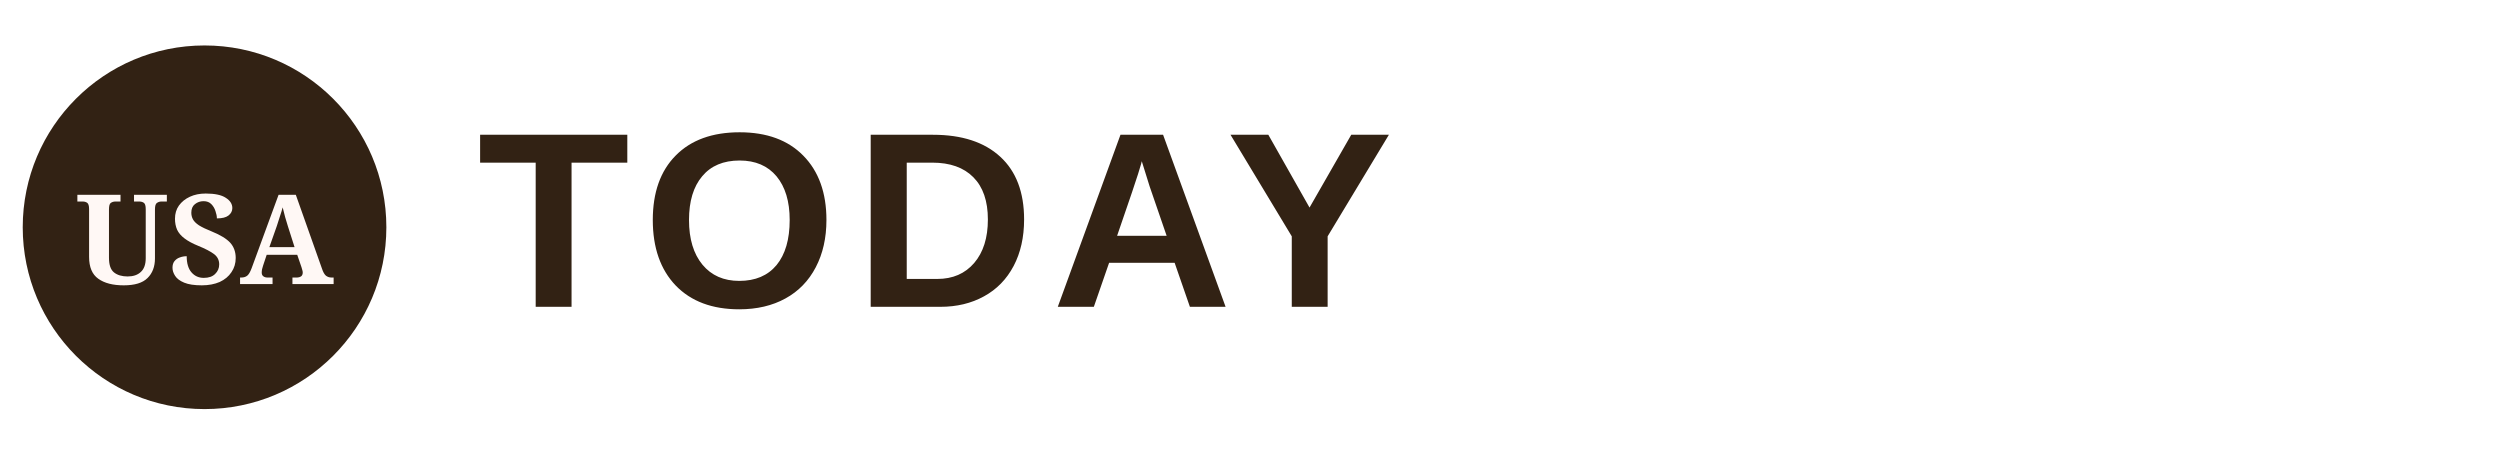
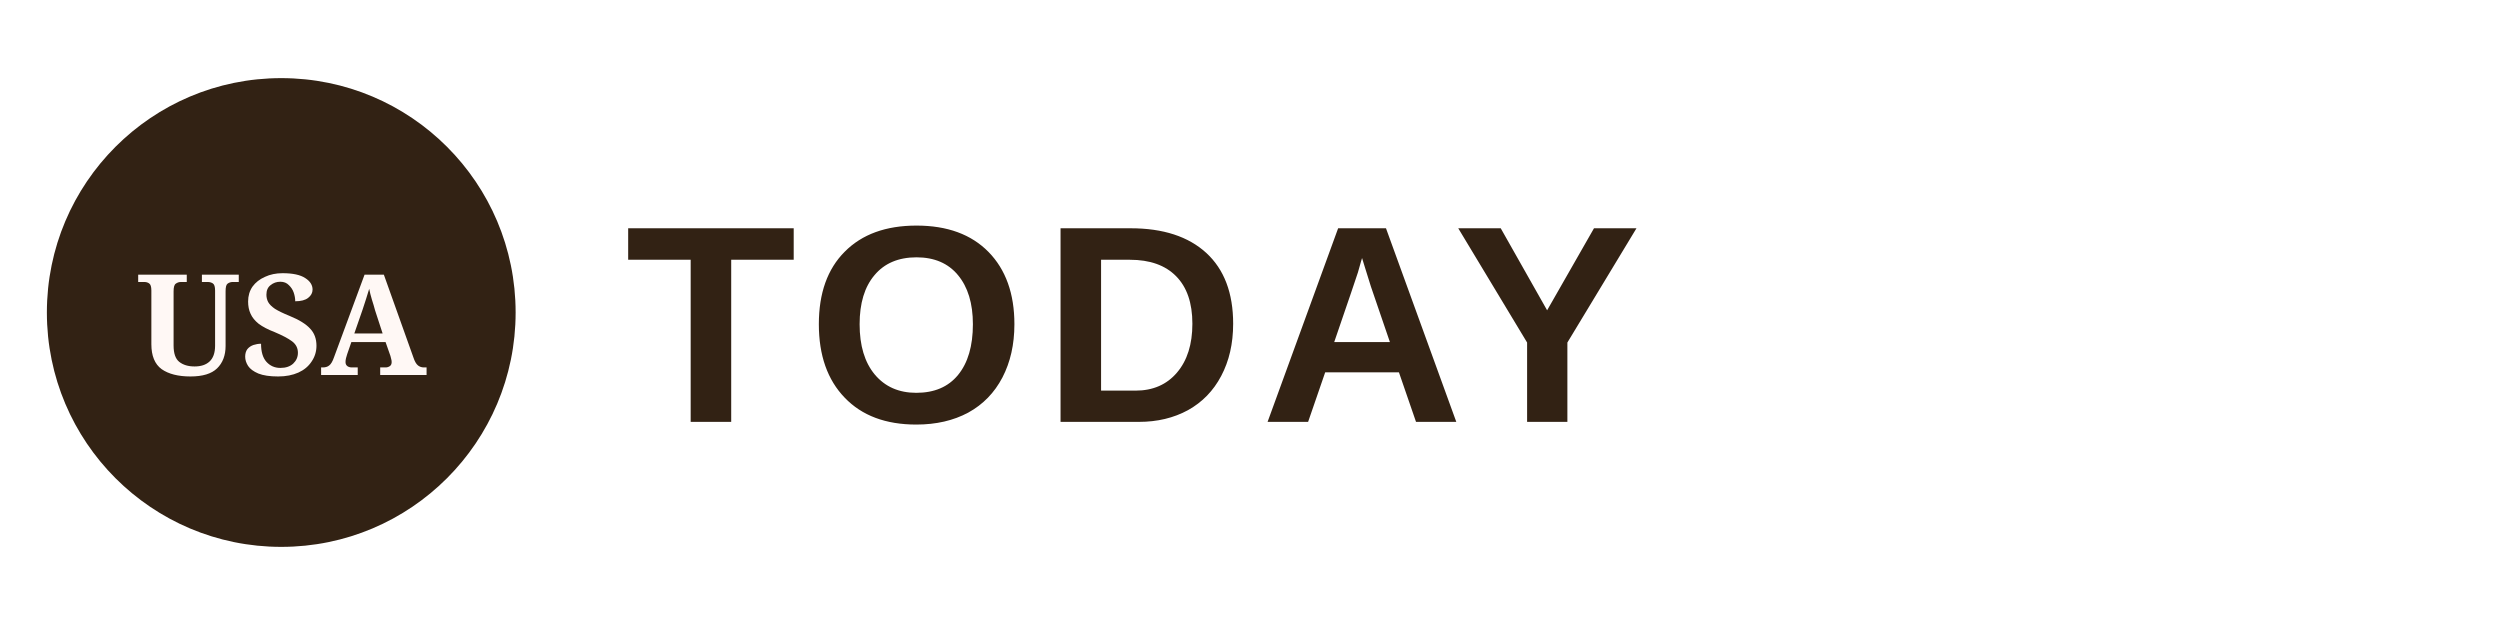
- <svg xmlns="http://www.w3.org/2000/svg" viewBox="0 0 220 40" role="img" aria-label="USA Today">
-   <circle cx="18" cy="20" r="16" fill="#322214" />
-   <text x="18" y="25" text-anchor="middle" font-family="Georgia, serif" font-size="11" font-weight="700" fill="#fff8f5">USA</text>
-   <text x="42" y="27" font-family="Arial, Helvetica, sans-serif" font-size="22" font-weight="700" letter-spacing="1.5" fill="#322214">TODAY</text>
+ <svg xmlns="http://www.w3.org/2000/svg" viewBox="0 0 160 40" role="img" aria-label="USA Today">
+   <circle cx="18" cy="20" r="15" fill="#322214" />
+   <text x="18" y="24" text-anchor="middle" font-family="Georgia, serif" font-size="9" font-weight="700" fill="#fff8f5">USA</text>
+   <text x="40" y="27" font-family="Arial, Helvetica, sans-serif" font-size="18" font-weight="700" letter-spacing="1" fill="#322214">TODAY</text>
</svg>
